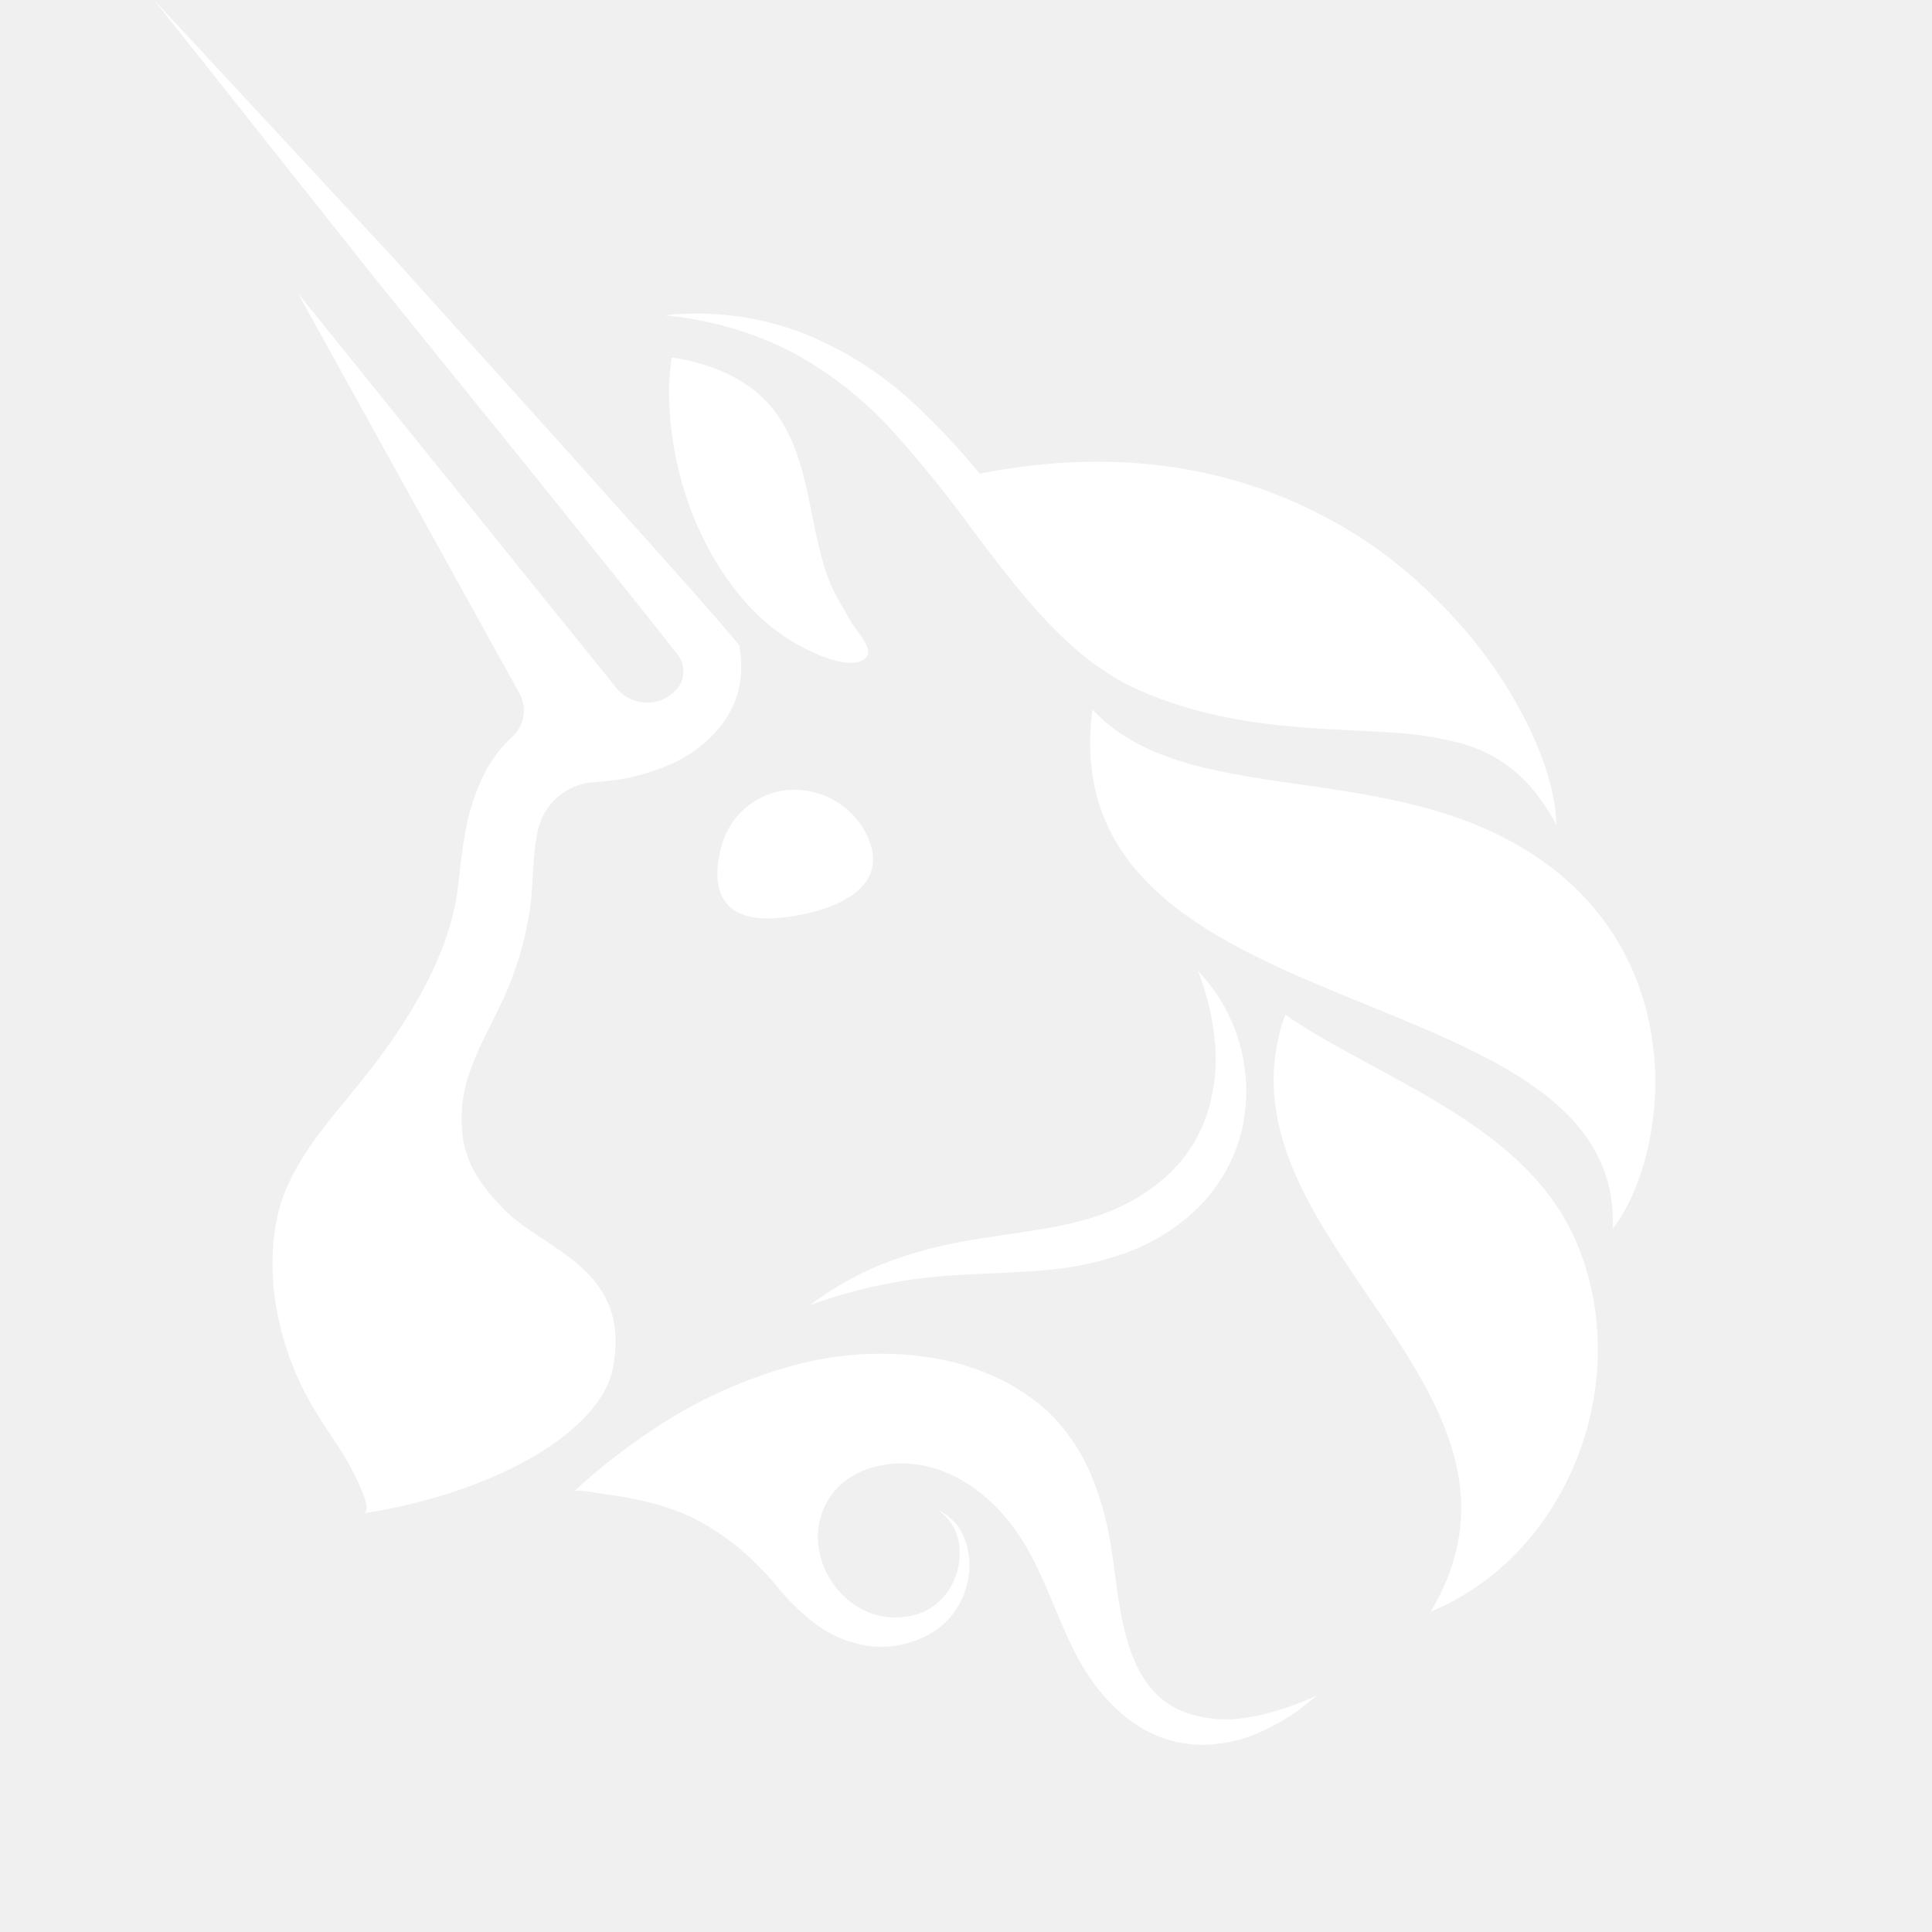
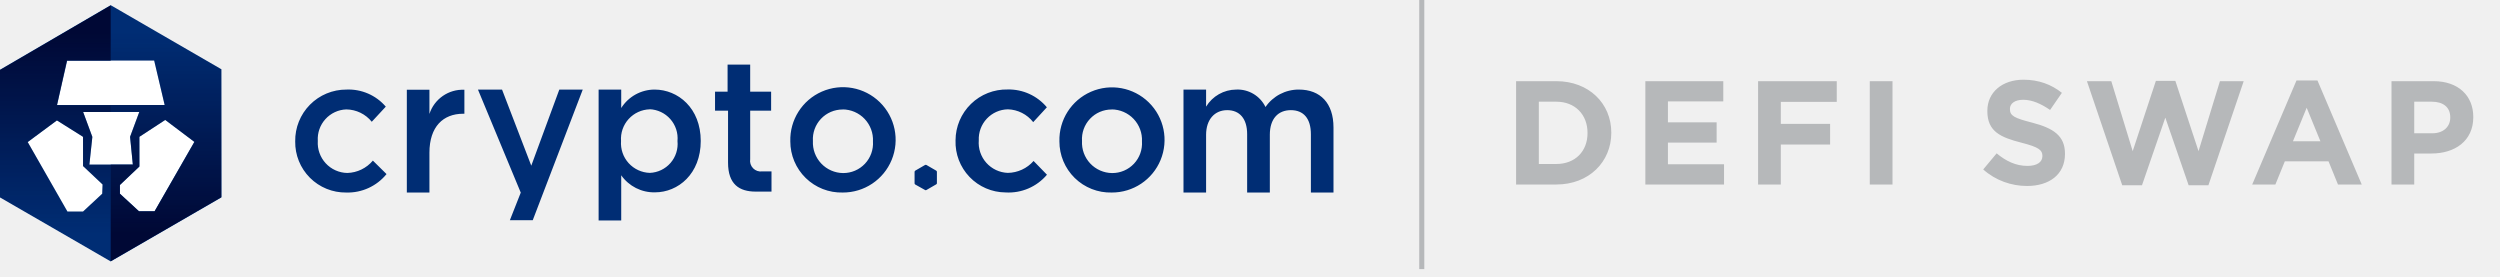
- <svg xmlns="http://www.w3.org/2000/svg" width="32" height="32" viewBox="0 0 32 32" fill="none">
-   <path d="M14.308 13.737C14.914 14.809 13.558 15.142 12.921 15.203C11.957 15.297 11.757 14.739 11.945 14.037C12.007 13.786 12.144 13.56 12.338 13.39C12.533 13.22 12.774 13.114 13.03 13.086C13.282 13.063 13.536 13.111 13.762 13.226C13.988 13.342 14.177 13.518 14.308 13.737V13.737Z" fill="white" />
-   <path d="M18.094 11.752C17.389 17.169 26.893 16.042 26.712 20.353C27.65 19.129 28.053 15.803 25.293 14.091C22.834 12.564 19.63 13.399 18.094 11.752Z" fill="white" />
-   <path d="M23.568 9.709C23.506 9.652 23.443 9.595 23.381 9.539C23.444 9.596 23.506 9.657 23.568 9.709Z" fill="white" />
-   <path d="M25.777 13.658L25.771 13.65C25.686 13.489 25.588 13.336 25.479 13.191C25.159 12.755 24.699 12.442 24.177 12.306C23.829 12.216 23.474 12.159 23.116 12.138C22.753 12.112 22.383 12.097 22.009 12.077C21.259 12.035 20.491 11.958 19.741 11.743C19.553 11.69 19.366 11.631 19.185 11.561C19.091 11.527 19.004 11.49 18.911 11.451C18.818 11.411 18.724 11.366 18.63 11.318C18.277 11.124 17.951 10.886 17.658 10.609C17.08 10.069 16.627 9.457 16.172 8.864C15.743 8.268 15.283 7.696 14.794 7.15C14.311 6.615 13.74 6.167 13.106 5.826C12.45 5.494 11.737 5.289 11.005 5.223C11.765 5.14 12.533 5.234 13.25 5.498C13.973 5.78 14.635 6.202 15.197 6.74C15.564 7.086 15.908 7.455 16.228 7.845C18.609 7.374 20.54 7.792 22.024 8.604L22.058 8.621C22.53 8.878 22.973 9.187 23.378 9.542C23.443 9.598 23.507 9.655 23.566 9.712C23.882 10.004 24.176 10.319 24.446 10.654L24.466 10.681C25.343 11.796 25.776 12.956 25.777 13.658Z" fill="white" />
-   <path d="M25.776 13.657L25.77 13.646L25.776 13.657Z" fill="white" />
-   <path d="M11.126 5.921C11.734 6.009 12.354 6.252 12.753 6.715C13.152 7.179 13.299 7.781 13.415 8.355C13.508 8.799 13.582 9.252 13.757 9.673C13.841 9.879 13.965 10.059 14.068 10.253C14.153 10.414 14.309 10.559 14.369 10.731C14.38 10.756 14.384 10.783 14.381 10.81C14.377 10.836 14.367 10.862 14.351 10.884C14.139 11.119 13.568 10.857 13.352 10.752C12.979 10.566 12.645 10.31 12.368 9.998C11.503 9.033 11.056 7.644 11.083 6.379C11.089 6.226 11.104 6.073 11.126 5.921Z" fill="white" />
-   <path d="M21.287 16.806C19.974 20.485 25.927 22.953 23.697 26.694C25.985 25.745 27.072 22.877 26.122 20.602C25.291 18.605 22.835 17.877 21.287 16.806Z" fill="white" />
-   <path d="M13.413 21.617C13.771 21.347 14.162 21.123 14.576 20.953C14.996 20.785 15.431 20.659 15.876 20.577C16.758 20.408 17.631 20.367 18.364 20.07C18.726 19.928 19.059 19.721 19.347 19.458C19.626 19.198 19.839 18.875 19.97 18.516C20.103 18.137 20.158 17.735 20.129 17.334C20.096 16.904 19.999 16.481 19.841 16.079C20.168 16.42 20.406 16.837 20.534 17.293C20.662 17.749 20.676 18.23 20.575 18.692C20.461 19.182 20.213 19.63 19.86 19.987C19.511 20.333 19.089 20.597 18.626 20.759C18.185 20.915 17.724 21.01 17.257 21.042C16.807 21.08 16.372 21.09 15.944 21.115C15.08 21.152 14.226 21.321 13.413 21.617V21.617Z" fill="white" />
-   <path d="M21.81 28.085C21.678 28.191 21.546 28.303 21.401 28.401C21.254 28.497 21.101 28.583 20.942 28.657C20.611 28.819 20.247 28.902 19.879 28.899C18.881 28.88 18.177 28.134 17.764 27.291C17.483 26.717 17.289 26.096 16.955 25.549C16.478 24.767 15.661 24.137 14.705 24.253C14.315 24.302 13.95 24.478 13.733 24.818C13.163 25.706 13.981 26.95 15.025 26.774C15.114 26.761 15.2 26.737 15.284 26.703C15.366 26.667 15.444 26.62 15.513 26.562C15.659 26.441 15.769 26.281 15.831 26.101C15.899 25.913 15.915 25.71 15.875 25.514C15.832 25.309 15.712 25.13 15.539 25.012C15.74 25.107 15.896 25.275 15.975 25.483C16.057 25.697 16.078 25.93 16.036 26.155C15.995 26.389 15.892 26.608 15.738 26.789C15.656 26.882 15.562 26.963 15.457 27.029C15.353 27.095 15.242 27.148 15.126 27.187C14.89 27.268 14.64 27.294 14.393 27.263C14.046 27.213 13.719 27.071 13.446 26.851C13.124 26.594 12.884 26.259 12.592 25.971C12.258 25.619 11.864 25.329 11.428 25.117C11.127 24.984 10.813 24.886 10.49 24.825C10.328 24.791 10.164 24.767 10 24.746C9.925 24.738 9.557 24.656 9.506 24.704C10.013 24.235 10.566 23.819 11.156 23.461C11.762 23.1 12.412 22.82 13.091 22.63C13.794 22.431 14.53 22.374 15.255 22.463C15.629 22.508 15.995 22.603 16.343 22.745C16.708 22.892 17.045 23.101 17.338 23.363C17.629 23.638 17.864 23.968 18.03 24.332C18.18 24.674 18.292 25.031 18.364 25.398C18.578 26.493 18.499 28.191 19.927 28.441C20.001 28.456 20.076 28.466 20.152 28.473L20.385 28.479C20.546 28.467 20.705 28.444 20.862 28.41C21.188 28.333 21.506 28.224 21.81 28.085V28.085Z" fill="white" />
-   <path d="M13.514 26.892L13.477 26.862L13.514 26.892Z" fill="white" />
-   <path d="M12.232 11.434C12.181 11.634 12.09 11.823 11.965 11.988C11.734 12.29 11.427 12.526 11.077 12.671C10.761 12.808 10.427 12.896 10.086 12.933C10.012 12.942 9.935 12.948 9.861 12.954C9.644 12.962 9.436 13.039 9.267 13.175C9.098 13.311 8.977 13.497 8.92 13.707C8.895 13.812 8.876 13.918 8.863 14.024C8.829 14.301 8.824 14.589 8.794 14.938C8.72 15.531 8.55 16.107 8.289 16.644C7.949 17.362 7.569 17.94 7.657 18.767C7.715 19.304 7.989 19.663 8.352 20.035C9.009 20.709 10.478 21.01 10.149 22.672C9.952 23.663 8.315 24.704 6.014 25.067C6.243 25.032 5.721 24.148 5.688 24.092C5.441 23.704 5.171 23.338 4.976 22.917C4.591 22.101 4.413 21.156 4.571 20.262C4.736 19.32 5.43 18.598 6.007 17.879C6.693 17.023 7.413 15.901 7.572 14.79C7.61 14.521 7.636 14.184 7.696 13.848C7.753 13.477 7.869 13.117 8.039 12.782C8.155 12.563 8.308 12.365 8.491 12.197C8.586 12.108 8.649 11.99 8.67 11.861C8.69 11.732 8.667 11.6 8.604 11.485L4.936 4.859L10.204 11.389C10.264 11.465 10.34 11.527 10.426 11.569C10.512 11.612 10.607 11.636 10.703 11.638C10.799 11.64 10.895 11.621 10.983 11.581C11.071 11.542 11.149 11.484 11.213 11.411C11.279 11.333 11.317 11.234 11.32 11.131C11.322 11.028 11.289 10.927 11.227 10.846C10.883 10.404 10.519 9.954 10.166 9.511L8.841 7.863L6.18 4.573L2.552 0L6.521 4.278L9.354 7.424L10.766 9C11.235 9.53 11.704 10.044 12.172 10.601L12.249 10.695L12.266 10.841C12.289 11.039 12.278 11.24 12.232 11.434Z" fill="white" />
-   <path d="M13.447 26.846C13.193 26.649 12.966 26.417 12.774 26.158C12.98 26.405 13.205 26.635 13.447 26.846V26.846Z" fill="white" />
+ <svg xmlns="http://www.w3.org/2000/svg" width="271" height="30" viewBox="0 0 271 30">
+   <defs>
+     <linearGradient id="4948xlgnqa" x1="50.333%" x2="50.333%" y1="89.297%" y2="10.559%">
+       <stop offset="0%" stop-color="#002D74" />
+       <stop offset="100%" stop-color="#002D74" stop-opacity="0" />
+     </linearGradient>
+     <linearGradient id="vap1el3zab" x1="50.083%" x2="50.083%" y1="89.189%" y2="10.45%">
+       <stop offset="0%" stop-color="#002D74" stop-opacity="0" />
+       <stop offset="100%" stop-color="#002D74" />
+     </linearGradient>
+   </defs>
+   <g fill="none" fill-rule="evenodd">
+     <g fill-rule="nonzero">
+       <g>
+         <path fill="#B6B8BA" d="M168.712 20c3.52 0 5.952-2.448 5.952-5.6v-.032c0-3.152-2.432-5.568-5.952-5.568h-4.368V20h4.368zm0-2.224h-1.904v-6.752h1.904c2.016 0 3.376 1.392 3.376 3.376v.032c0 1.984-1.36 3.344-3.376 3.344zM186.884 20v-2.192h-6.08v-2.352h5.28v-2.192h-5.28v-2.272h6V8.8h-8.448V20h8.528zm6.156 0v-4.336h5.344v-2.24h-5.344V11.04h6.064V8.8h-8.528V20h2.464zm12.108 0V8.8h-2.464V20h2.464zm14.584.16c2.416 0 4.112-1.248 4.112-3.472v-.032c0-1.952-1.28-2.768-3.552-3.36-1.936-.496-2.416-.736-2.416-1.472v-.032c0-.544.496-.976 1.44-.976s1.92.416 2.912 1.104l1.28-1.856c-1.136-.912-2.528-1.424-4.16-1.424-2.288 0-3.92 1.344-3.92 3.376v.032c0 2.224 1.456 2.848 3.712 3.424 1.872.48 2.256.8 2.256 1.424v.032c0 .656-.608 1.056-1.616 1.056-1.28 0-2.336-.528-3.344-1.36l-1.456 1.744c1.344 1.2 3.056 1.792 4.752 1.792zm12.46-.08l2.528-7.328 2.528 7.328h2.144l3.824-11.28h-2.576l-2.32 7.584-2.512-7.616h-2.112l-2.512 7.616-2.32-7.584h-2.64l3.824 11.28h2.144zm14.46-.08l1.024-2.512h4.736L253.436 20h2.576l-4.8-11.28h-2.272L244.14 20h2.512zm4.88-4.688h-2.976l1.488-3.632 1.488 3.632zM261.704 20v-3.36h1.872c2.512 0 4.528-1.344 4.528-3.936v-.032c0-2.288-1.616-3.872-4.288-3.872h-4.576V20h2.464zm1.952-5.552h-1.952v-3.424h1.904c1.232 0 2 .592 2 1.696v.032c0 .96-.72 1.696-1.952 1.696z" transform="translate(-32 -15) translate(32 15)" />
+         <g>
+           <path fill="#002D74" d="M37.53 20.87c-1.476.02-2.897-.56-3.939-1.606C32.55 18.22 31.976 16.796 32 15.32c-.021-1.484.554-2.914 1.598-3.97 1.044-1.054 2.468-1.646 3.952-1.64 1.632-.072 3.206.61 4.27 1.85L40.3 13.2c-.676-.839-1.693-1.33-2.77-1.34-.866.033-1.682.415-2.262 1.06-.58.644-.875 1.495-.818 2.36-.058.89.252 1.765.857 2.42.604.656 1.451 1.035 2.343 1.05 1.072-.031 2.08-.519 2.77-1.34l1.48 1.46c-1.065 1.311-2.681 2.05-4.37 2zM46.55 20.87H44.1V9.73h2.45v2.62c.53-1.627 2.08-2.7 3.79-2.62v2.6h-.14c-2.15 0-3.65 1.39-3.65 4.23v4.31zM63.17 9.71L57.75 23.87 55.27 23.87 56.45 20.88 51.81 9.71 54.42 9.71 57.59 17.96 60.63 9.71zM71 20.85c-1.452.033-2.825-.66-3.66-1.85v4.9h-2.45V9.71h2.45v2c.783-1.244 2.15-2 3.62-2 2.53 0 5 2 5 5.57 0 3.57-2.45 5.57-4.96 5.57zm-.56-9c-.877.022-1.707.403-2.296 1.052-.59.65-.887 1.513-.824 2.388-.063.876.234 1.74.823 2.391.59.651 1.42 1.034 2.297 1.059.865-.034 1.677-.424 2.245-1.077.568-.653.841-1.512.755-2.373.08-.867-.2-1.728-.776-2.38-.575-.654-1.394-1.04-2.264-1.07l.04.01zM81.32 12v5.25c-.058.364.06.733.32.996.258.262.625.386.99.334h1v2.19h-1.71c-1.79 0-3-.8-3-3.14V12h-1.41V9.94h1.36V7h2.45v2.94h2.27V12h-2.27zM91.35 20.87c-1.495.038-2.942-.53-4.012-1.576-1.07-1.045-1.671-2.478-1.668-3.974-.065-2.326 1.287-4.458 3.419-5.391 2.131-.933 4.615-.479 6.28 1.147 1.663 1.626 2.175 4.099 1.291 6.251-.883 2.153-2.983 3.554-5.31 3.543zm0-9c-.892-.004-1.745.36-2.357 1.009-.612.648-.928 1.521-.873 2.411-.044.898.28 1.776.897 2.43.617.655 1.474 1.03 2.373 1.04.895.007 1.753-.358 2.368-1.009.614-.65.93-1.528.872-2.421.044-.9-.282-1.779-.9-2.434-.62-.655-1.479-1.029-2.38-1.036v.01zM120.51 20.87c-1.494.038-2.94-.53-4.008-1.576s-1.668-2.48-1.662-3.974c-.061-2.32 1.292-4.447 3.42-5.375 2.128-.928 4.606-.472 6.265 1.152 1.66 1.624 2.168 4.092 1.285 6.24-.882 2.147-2.978 3.544-5.3 3.533zm0-9c-.89-.005-1.743.361-2.354 1.01-.61.648-.924 1.521-.866 2.41-.046.897.275 1.775.89 2.43.616.655 1.471 1.03 2.37 1.04.895.007 1.753-.358 2.368-1.009.614-.65.93-1.528.872-2.421.044-.9-.282-1.779-.9-2.434-.62-.655-1.479-1.029-2.38-1.036v.01zM140.8 9.71c2.33 0 3.75 1.48 3.75 4.1v7.06h-2.45v-6.32c0-1.7-.79-2.61-2.17-2.61s-2.28.93-2.28 2.66v6.27h-2.46v-6.34c0-1.66-.81-2.59-2.16-2.59s-2.29 1-2.29 2.68v6.25h-2.45V9.71h2.45v1.85c.691-1.141 1.926-1.842 3.26-1.85 1.343-.063 2.593.68 3.18 1.89.818-1.192 2.174-1.9 3.62-1.89zM101.56 18.63v1.23c.005.05-.024.099-.07.12l-1.07.62c-.042.03-.098.03-.14 0l-1.07-.6c-.043-.025-.07-.07-.07-.12v-1.25c.002-.052.028-.1.07-.13l1.07-.62c.045-.02.095-.02.14 0l1.07.62c.045.028.071.077.07.13zM109 20.86c-1.475-.01-2.883-.616-3.903-1.68-1.021-1.064-1.568-2.496-1.517-3.97.005-1.486.608-2.907 1.673-3.944 1.064-1.037 2.501-1.6 3.987-1.566 1.633-.034 3.193.676 4.24 1.93L112 13.24c-.664-.85-1.672-1.36-2.75-1.39-.867.018-1.69.385-2.282 1.017-.593.632-.906 1.477-.868 2.343-.072.89.223 1.769.816 2.436.593.666 1.433 1.061 2.324 1.094 1.074-.013 2.092-.482 2.8-1.29l1.45 1.49c-1.11 1.314-2.774 2.025-4.49 1.92z" transform="translate(-32 -15) translate(32 15)" />
+           <g>
+             <path fill="#FFF" d="M12 0L0 7v13.84l12 6.94 12-6.94V6.95L12 0zm0 0L0 7v13.84l12 6.94 12-6.94V6.95L12 0z" transform="translate(-32 -15) translate(32 15) translate(0 .56)" />
+             <path fill="#002D74" d="M12 0L0 7v13.84l12 6.94 12-6.94V6.95L12 0zM7.25 6h9.46l1.14 4.82H6.18L7.25 6zm3.83 14.44L9 22.37H7.31L3 14.84l3.17-2.35L9 14.27v3.17l2.12 2-.04 1zm-1.39-3.16l.32-3-1-2.7h6.09l-1 2.7.3 3H9.69zm7.07 5.06h-1.7L13 20.44v-.95l2.11-2v-3.22l2.8-1.83 3.16 2.38-4.31 7.52z" transform="translate(-32 -15) translate(32 15) translate(0 .56)" />
+             <path fill="url(#4948xlgnqa)" d="M12 0v6h4.71l1.14 4.82H12v.73h3.1l-1 2.7.3 3H12v10.5l12-6.94V6.95L12 0zm4.76 22.34h-1.7L13 20.44v-.95l2.11-2v-3.22l2.8-1.83 3.16 2.38-4.31 7.52z" style="mix-blend-mode:multiply" transform="translate(-32 -15) translate(32 15) translate(0 .56)" />
+             <path fill="url(#vap1el3zab)" d="M9.69 17.28l.32-3-1-2.7H12v-.73H6.18l1.1-4.82H12v-6l-12 7v13.81l12 6.94v-10.5H9.69zm1.39 3.16L9 22.37H7.31L3 14.84l3.17-2.35L9 14.27v3.17l2.12 2-.04 1z" style="mix-blend-mode:multiply" transform="translate(-32 -15) translate(32 15) translate(0 .56)" />
+           </g>
+           <path fill="#B6B8BA" d="M154.395 0L154.395 29.17 153.845 29.17 153.845 0z" transform="translate(-32 -15) translate(32 15)" />
+         </g>
+       </g>
+     </g>
+   </g>
</svg>
